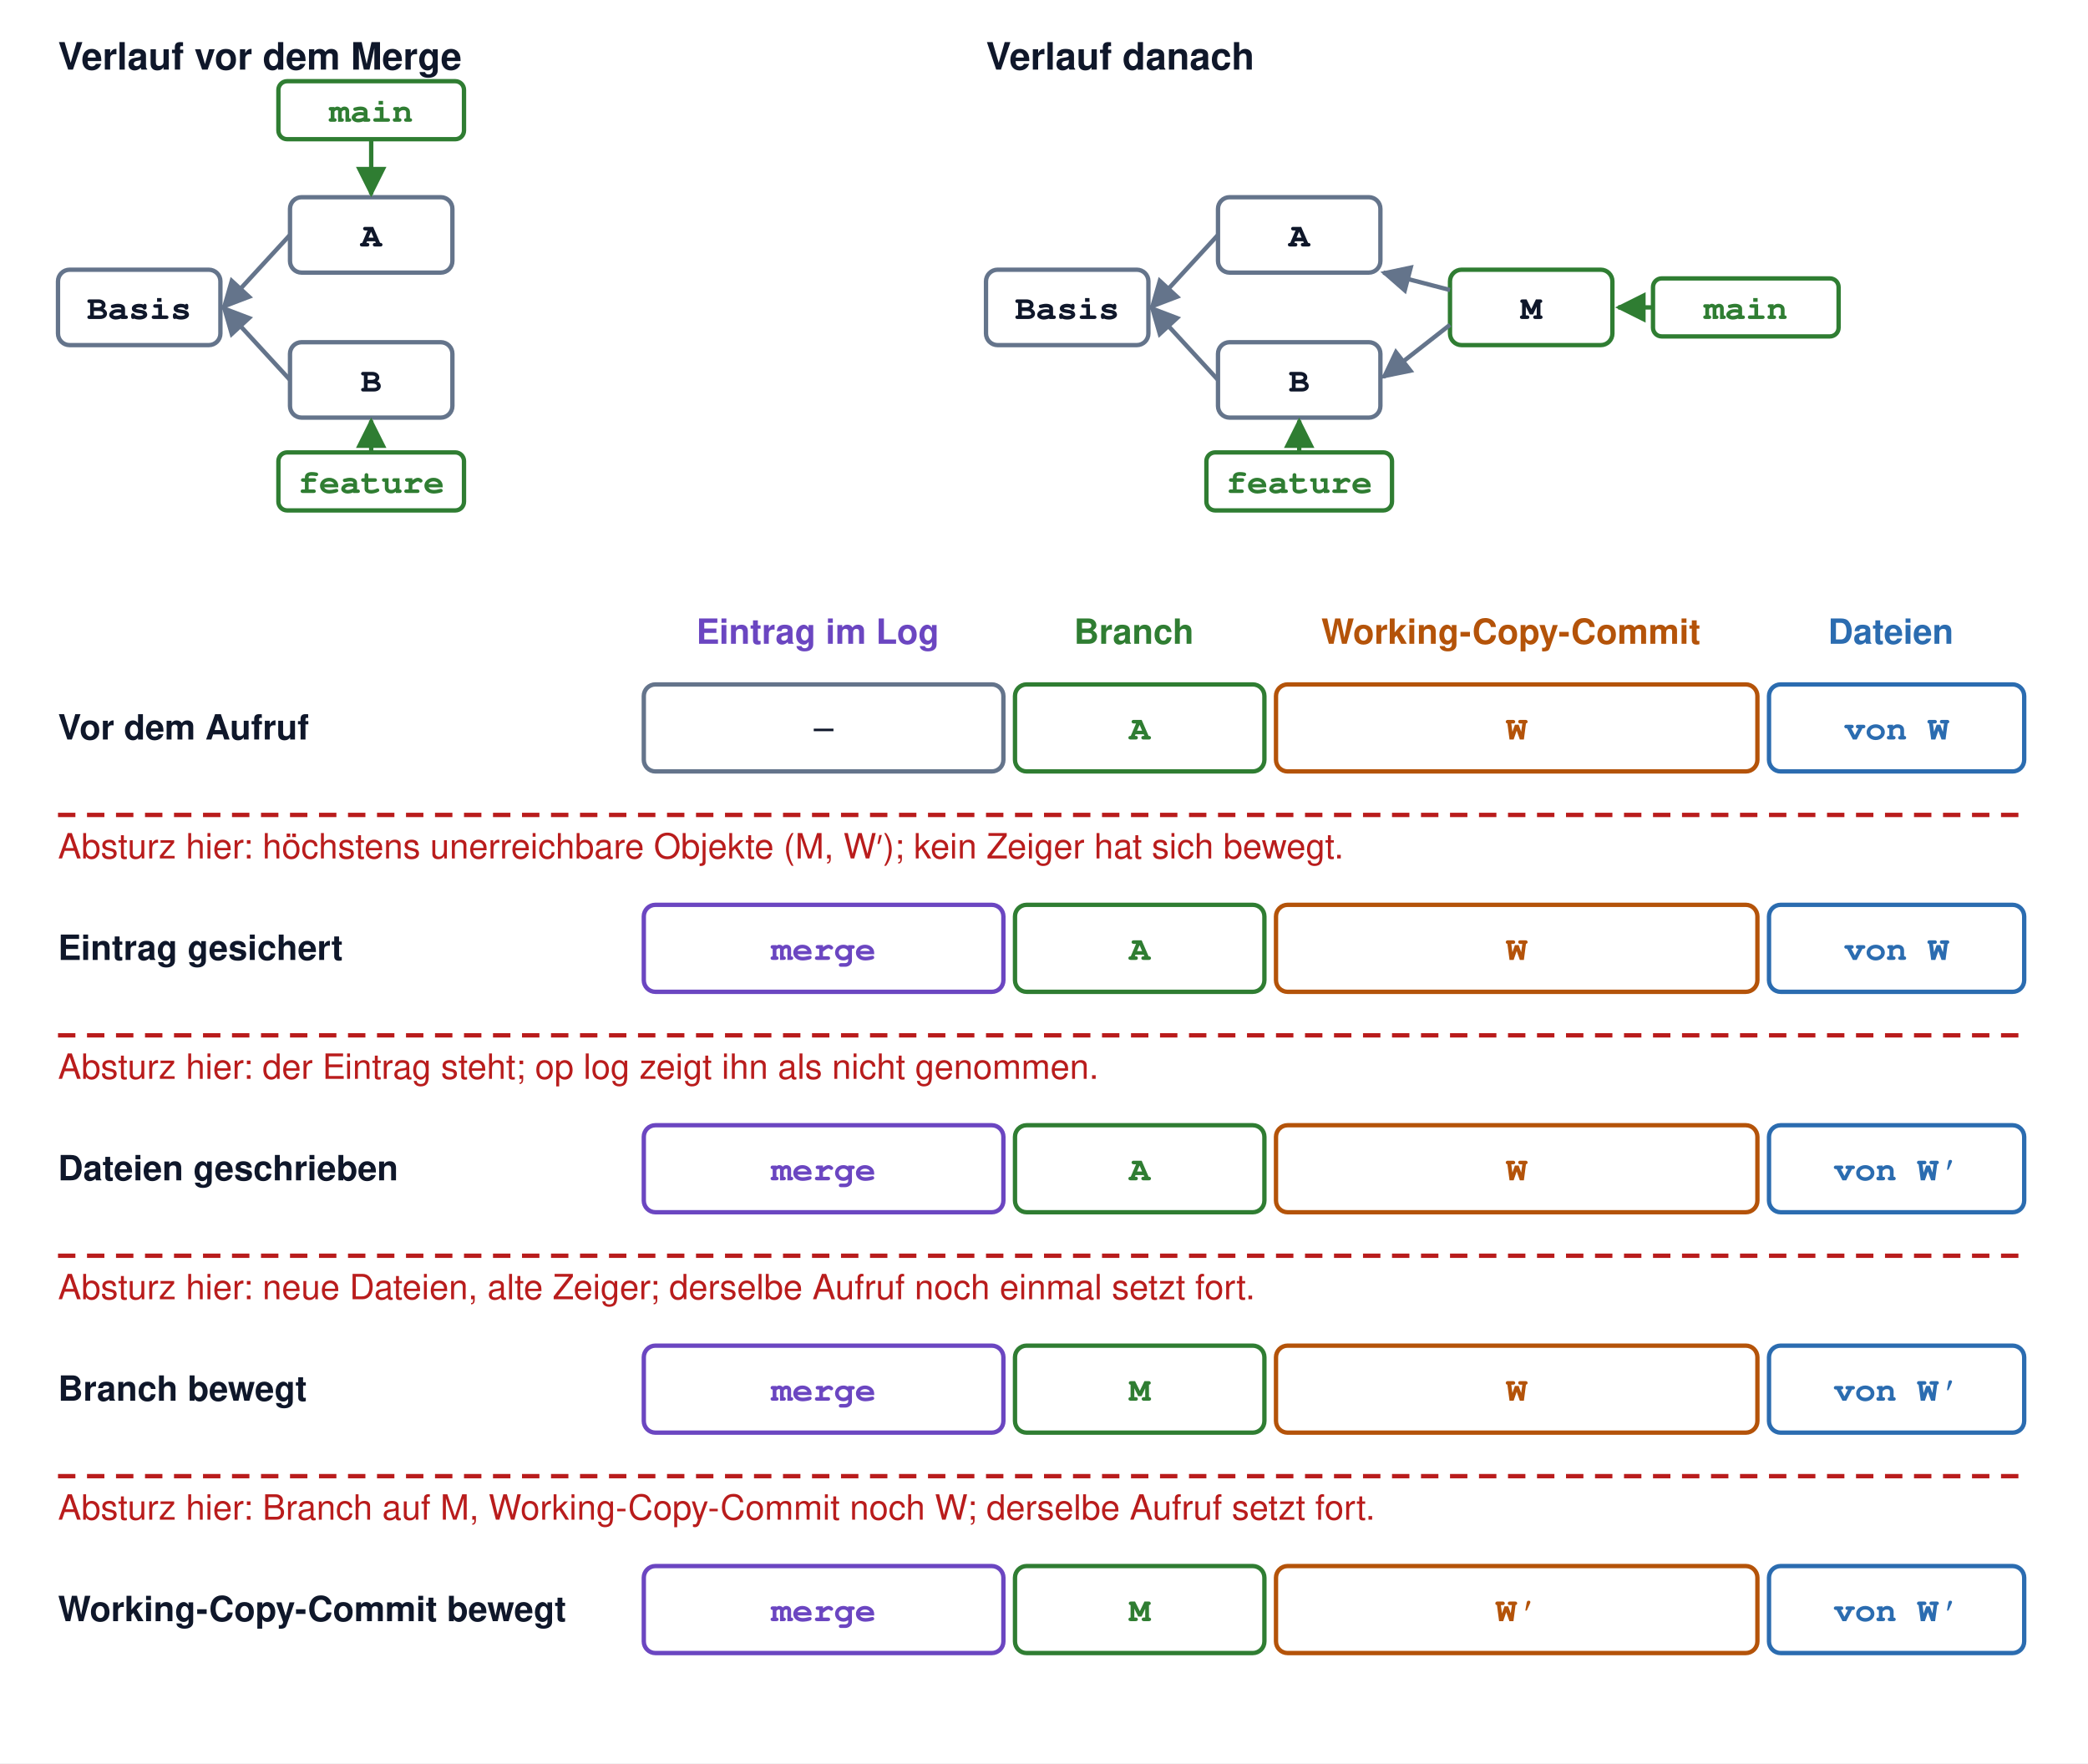
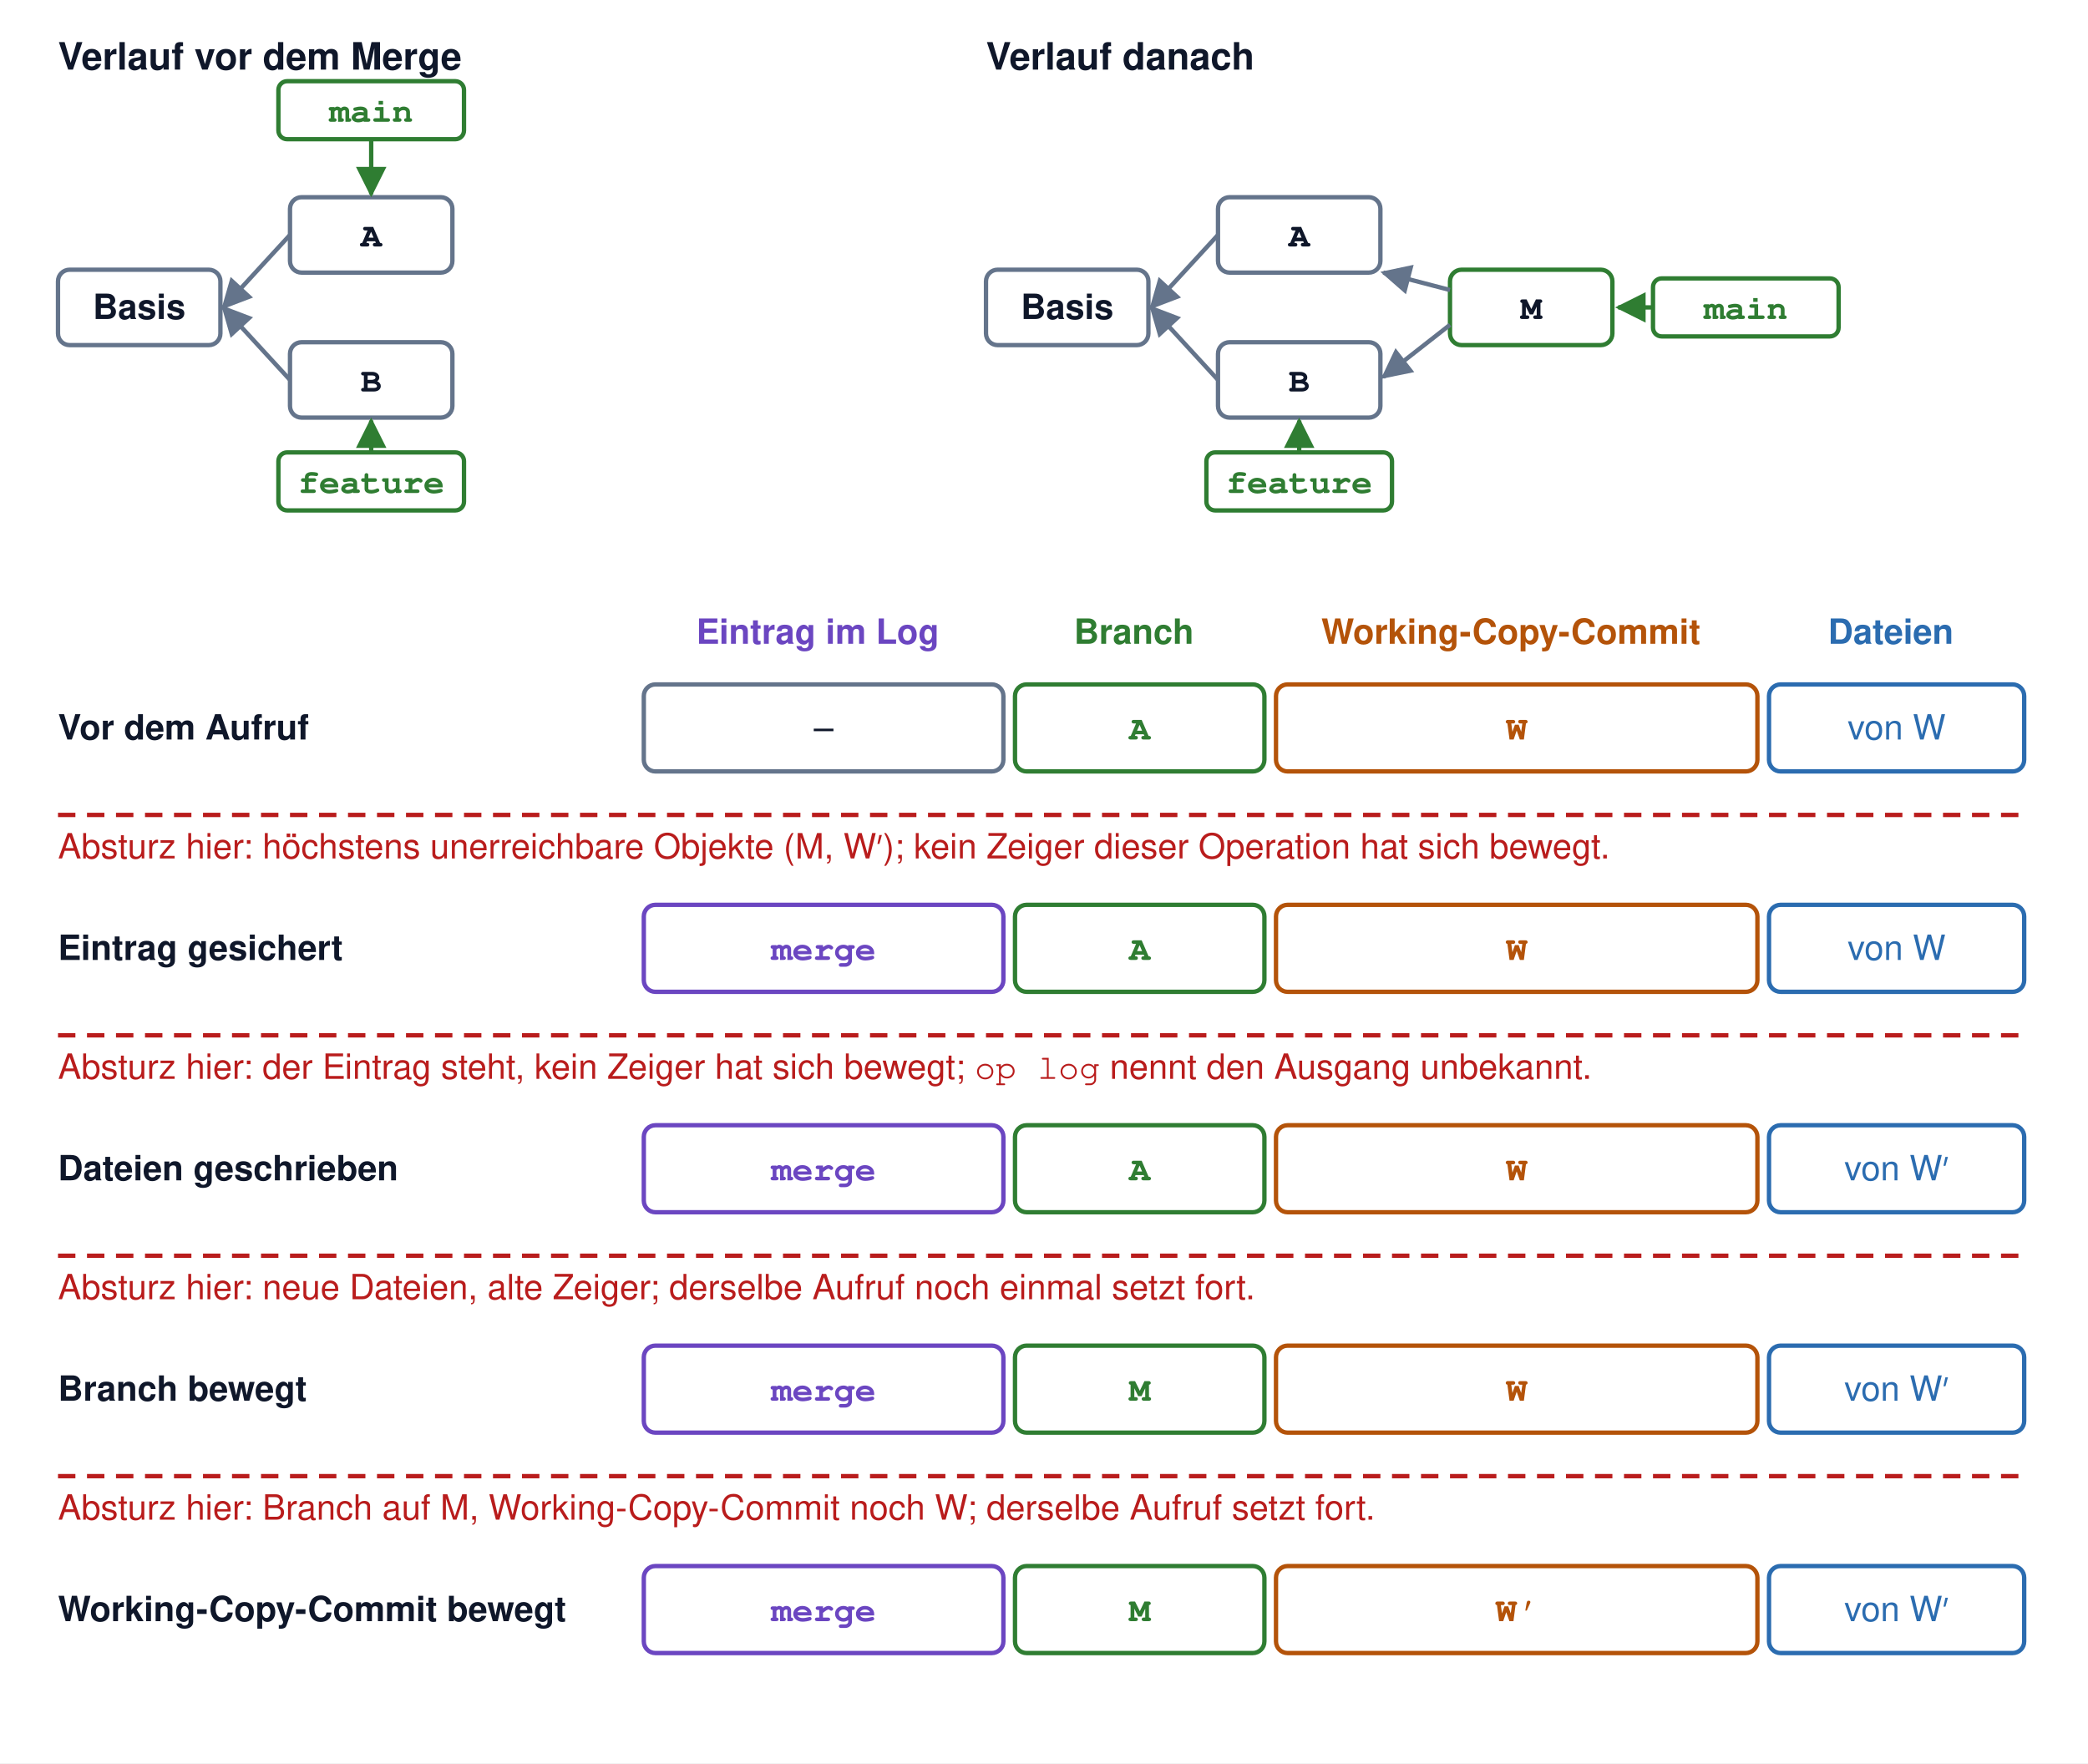
<svg xmlns="http://www.w3.org/2000/svg" viewBox="0 0 720 608" font-family="Helvetica, Arial, sans-serif">
  <defs>
    <marker id="arrow-slate" viewBox="0 0 10 10" refX="9" refY="5" markerWidth="7" markerHeight="7" orient="auto">
      <path d="M0,0 L10,5 L0,10 z" fill="#64748B" />
    </marker>
    <marker id="arrow-green" viewBox="0 0 10 10" refX="9" refY="5" markerWidth="7" markerHeight="7" orient="auto">
      <path d="M0,0 L10,5 L0,10 z" fill="#2F7D32" />
    </marker>
    <marker id="arrow-blue" viewBox="0 0 10 10" refX="9" refY="5" markerWidth="7" markerHeight="7" orient="auto">
      <path d="M0,0 L10,5 L0,10 z" fill="#2B6CB0" />
    </marker>
    <marker id="arrow-orange" viewBox="0 0 10 10" refX="9" refY="5" markerWidth="7" markerHeight="7" orient="auto">
      <path d="M0,0 L10,5 L0,10 z" fill="#B45309" />
    </marker>
    <marker id="arrow-purple" viewBox="0 0 10 10" refX="9" refY="5" markerWidth="7" markerHeight="7" orient="auto">
      <path d="M0,0 L10,5 L0,10 z" fill="#6B46C1" />
    </marker>
  </defs>
  <rect x="0" y="0" width="720" height="608" fill="#FFFFFF" />
  <text x="20" y="24" font-size="13" font-weight="bold" fill="#0F172A">Verlauf vor dem Merge</text>
  <text x="340" y="24" font-size="13" font-weight="bold" fill="#0F172A">Verlauf danach</text>
  <rect x="20" y="93" width="56" height="26" rx="4" stroke="#64748B" stroke-width="1.5" fill="#FFFFFF" />
-   <text x="48.0" y="110" font-size="12" font-family="Courier, monospace" font-weight="bold" text-anchor="middle" fill="#0F172A">Basis</text>
+   <text x="48.0" y="110" font-size="12" font-weight="bold" text-anchor="middle" fill="#0F172A">Basis</text>
  <rect x="100" y="68" width="56" height="26" rx="4" stroke="#64748B" stroke-width="1.5" fill="#FFFFFF" />
  <text x="128.0" y="85" font-size="12" font-family="Courier, monospace" font-weight="bold" text-anchor="middle" fill="#0F172A">A</text>
  <rect x="100" y="118" width="56" height="26" rx="4" stroke="#64748B" stroke-width="1.5" fill="#FFFFFF" />
  <text x="128.0" y="135" font-size="12" font-family="Courier, monospace" font-weight="bold" text-anchor="middle" fill="#0F172A">B</text>
  <line x1="100" y1="81" x2="77" y2="106" stroke="#64748B" stroke-width="1.5" marker-end="url(#arrow-slate)" />
  <line x1="100" y1="131" x2="77" y2="106" stroke="#64748B" stroke-width="1.5" marker-end="url(#arrow-slate)" />
  <rect x="96" y="156" width="64" height="20" rx="3" stroke="#2F7D32" stroke-width="1.5" fill="#FFFFFF" />
  <text x="128.0" y="170" font-size="12" font-family="Courier, monospace" font-weight="bold" text-anchor="middle" fill="#2F7D32">feature</text>
  <line x1="128" y1="156" x2="128" y2="145" stroke="#2F7D32" stroke-width="1.5" marker-end="url(#arrow-green)" />
  <rect x="96" y="28" width="64" height="20" rx="3" stroke="#2F7D32" stroke-width="1.5" fill="#FFFFFF" />
  <text x="128.0" y="42" font-size="12" font-family="Courier, monospace" font-weight="bold" text-anchor="middle" fill="#2F7D32">main</text>
  <line x1="128" y1="48" x2="128" y2="67" stroke="#2F7D32" stroke-width="1.5" marker-end="url(#arrow-green)" />
  <rect x="340" y="93" width="56" height="26" rx="4" stroke="#64748B" stroke-width="1.5" fill="#FFFFFF" />
-   <text x="368.0" y="110" font-size="12" font-family="Courier, monospace" font-weight="bold" text-anchor="middle" fill="#0F172A">Basis</text>
+   <text x="368.0" y="110" font-size="12" font-weight="bold" text-anchor="middle" fill="#0F172A">Basis</text>
  <rect x="420" y="68" width="56" height="26" rx="4" stroke="#64748B" stroke-width="1.5" fill="#FFFFFF" />
  <text x="448.0" y="85" font-size="12" font-family="Courier, monospace" font-weight="bold" text-anchor="middle" fill="#0F172A">A</text>
  <rect x="420" y="118" width="56" height="26" rx="4" stroke="#64748B" stroke-width="1.5" fill="#FFFFFF" />
  <text x="448.0" y="135" font-size="12" font-family="Courier, monospace" font-weight="bold" text-anchor="middle" fill="#0F172A">B</text>
  <line x1="420" y1="81" x2="397" y2="106" stroke="#64748B" stroke-width="1.5" marker-end="url(#arrow-slate)" />
  <line x1="420" y1="131" x2="397" y2="106" stroke="#64748B" stroke-width="1.5" marker-end="url(#arrow-slate)" />
  <rect x="416" y="156" width="64" height="20" rx="3" stroke="#2F7D32" stroke-width="1.5" fill="#FFFFFF" />
  <text x="448.0" y="170" font-size="12" font-family="Courier, monospace" font-weight="bold" text-anchor="middle" fill="#2F7D32">feature</text>
  <line x1="448" y1="156" x2="448" y2="145" stroke="#2F7D32" stroke-width="1.5" marker-end="url(#arrow-green)" />
  <rect x="500" y="93" width="56" height="26" rx="4" stroke="#2F7D32" stroke-width="1.5" fill="#FFFFFF" />
  <text x="528.0" y="110" font-size="12" font-family="Courier, monospace" font-weight="bold" text-anchor="middle" fill="#0F172A">M</text>
  <line x1="500" y1="100" x2="477" y2="94" stroke="#64748B" stroke-width="1.5" marker-end="url(#arrow-slate)" />
  <line x1="500" y1="112" x2="477" y2="130" stroke="#64748B" stroke-width="1.5" marker-end="url(#arrow-slate)" />
  <rect x="570" y="96" width="64" height="20" rx="3" stroke="#2F7D32" stroke-width="1.5" fill="#FFFFFF" />
  <text x="602.0" y="110" font-size="12" font-family="Courier, monospace" font-weight="bold" text-anchor="middle" fill="#2F7D32">main</text>
  <line x1="570" y1="106" x2="558" y2="106" stroke="#2F7D32" stroke-width="1.5" marker-end="url(#arrow-green)" />
  <text x="282.0" y="222" font-size="12" font-weight="bold" text-anchor="middle" fill="#6B46C1">Eintrag im Log</text>
  <text x="391.0" y="222" font-size="12" font-weight="bold" text-anchor="middle" fill="#2F7D32">Branch</text>
  <text x="521.0" y="222" font-size="12" font-weight="bold" text-anchor="middle" fill="#B45309">Working-Copy-Commit</text>
  <text x="652.0" y="222" font-size="12" font-weight="bold" text-anchor="middle" fill="#2B6CB0">Dateien</text>
  <text x="20" y="255.0" font-size="12" font-weight="bold" fill="#0F172A">Vor dem Aufruf</text>
  <rect x="222" y="236" width="124" height="30" rx="4" stroke="#64748B" stroke-width="1.5" fill="#FFFFFF" />
  <text x="284.0" y="255.0" font-size="12" text-anchor="middle" fill="#0F172A">–</text>
  <rect x="350" y="236" width="86" height="30" rx="4" stroke="#2F7D32" stroke-width="1.5" fill="#FFFFFF" />
  <text x="393.0" y="255.0" font-size="12" font-family="Courier, monospace" font-weight="bold" text-anchor="middle" fill="#2F7D32">A</text>
  <rect x="440" y="236" width="166" height="30" rx="4" stroke="#B45309" stroke-width="1.5" fill="#FFFFFF" />
  <text x="523.0" y="255.0" font-size="12" font-family="Courier, monospace" font-weight="bold" text-anchor="middle" fill="#B45309">W</text>
  <rect x="610" y="236" width="88" height="30" rx="4" stroke="#2B6CB0" stroke-width="1.5" fill="#FFFFFF" />
-   <text x="654.0" y="255.0" font-size="12" font-family="Courier, monospace" font-weight="bold" text-anchor="middle" fill="#2B6CB0">von W</text>
+   <text x="654.0" y="255.0" font-size="12" text-anchor="middle" fill="#2B6CB0">von W</text>
  <line x1="20" y1="281.0" x2="700" y2="281.0" stroke="#B91C1C" stroke-width="1.5" stroke-dasharray="6 4" />
-   <text x="20" y="296.0" font-size="12" fill="#B91C1C">Absturz hier: höchstens unerreichbare Objekte (M, W′); kein Zeiger hat sich bewegt.</text>
+   <text x="20" y="296.0" font-size="12" fill="#B91C1C">Absturz hier: höchstens unerreichbare Objekte (M, W′); kein Zeiger dieser Operation hat sich bewegt.</text>
  <text x="20" y="331.0" font-size="12" font-weight="bold" fill="#0F172A">Eintrag gesichert</text>
  <rect x="222" y="312" width="124" height="30" rx="4" stroke="#6B46C1" stroke-width="1.5" fill="#FFFFFF" />
  <text x="284.0" y="331.0" font-size="12" font-family="Courier, monospace" font-weight="bold" text-anchor="middle" fill="#6B46C1">merge</text>
  <rect x="350" y="312" width="86" height="30" rx="4" stroke="#2F7D32" stroke-width="1.5" fill="#FFFFFF" />
  <text x="393.0" y="331.0" font-size="12" font-family="Courier, monospace" font-weight="bold" text-anchor="middle" fill="#2F7D32">A</text>
  <rect x="440" y="312" width="166" height="30" rx="4" stroke="#B45309" stroke-width="1.5" fill="#FFFFFF" />
  <text x="523.0" y="331.0" font-size="12" font-family="Courier, monospace" font-weight="bold" text-anchor="middle" fill="#B45309">W</text>
  <rect x="610" y="312" width="88" height="30" rx="4" stroke="#2B6CB0" stroke-width="1.5" fill="#FFFFFF" />
-   <text x="654.0" y="331.0" font-size="12" font-family="Courier, monospace" font-weight="bold" text-anchor="middle" fill="#2B6CB0">von W</text>
+   <text x="654.0" y="331.0" font-size="12" text-anchor="middle" fill="#2B6CB0">von W</text>
  <line x1="20" y1="357.0" x2="700" y2="357.0" stroke="#B91C1C" stroke-width="1.5" stroke-dasharray="6 4" />
-   <text x="20" y="372.0" font-size="12" fill="#B91C1C">Absturz hier: der Eintrag steht; op log zeigt ihn als nicht genommen.</text>
+   <text x="20" y="372.0" font-size="12" fill="#B91C1C">Absturz hier: der Eintrag steht, kein Zeiger hat sich bewegt; <tspan font-family="Courier, monospace">op log</tspan> nennt den Ausgang unbekannt.</text>
  <text x="20" y="407.0" font-size="12" font-weight="bold" fill="#0F172A">Dateien geschrieben</text>
  <rect x="222" y="388" width="124" height="30" rx="4" stroke="#6B46C1" stroke-width="1.5" fill="#FFFFFF" />
  <text x="284.0" y="407.0" font-size="12" font-family="Courier, monospace" font-weight="bold" text-anchor="middle" fill="#6B46C1">merge</text>
  <rect x="350" y="388" width="86" height="30" rx="4" stroke="#2F7D32" stroke-width="1.5" fill="#FFFFFF" />
  <text x="393.0" y="407.0" font-size="12" font-family="Courier, monospace" font-weight="bold" text-anchor="middle" fill="#2F7D32">A</text>
  <rect x="440" y="388" width="166" height="30" rx="4" stroke="#B45309" stroke-width="1.5" fill="#FFFFFF" />
  <text x="523.0" y="407.0" font-size="12" font-family="Courier, monospace" font-weight="bold" text-anchor="middle" fill="#B45309">W</text>
  <rect x="610" y="388" width="88" height="30" rx="4" stroke="#2B6CB0" stroke-width="1.5" fill="#FFFFFF" />
-   <text x="654.0" y="407.0" font-size="12" font-family="Courier, monospace" font-weight="bold" text-anchor="middle" fill="#2B6CB0">von W′</text>
+   <text x="654.0" y="407.0" font-size="12" text-anchor="middle" fill="#2B6CB0">von W′</text>
  <line x1="20" y1="433.0" x2="700" y2="433.0" stroke="#B91C1C" stroke-width="1.5" stroke-dasharray="6 4" />
  <text x="20" y="448.0" font-size="12" fill="#B91C1C">Absturz hier: neue Dateien, alte Zeiger; derselbe Aufruf noch einmal setzt fort.</text>
  <text x="20" y="483.0" font-size="12" font-weight="bold" fill="#0F172A">Branch bewegt</text>
  <rect x="222" y="464" width="124" height="30" rx="4" stroke="#6B46C1" stroke-width="1.5" fill="#FFFFFF" />
  <text x="284.0" y="483.0" font-size="12" font-family="Courier, monospace" font-weight="bold" text-anchor="middle" fill="#6B46C1">merge</text>
  <rect x="350" y="464" width="86" height="30" rx="4" stroke="#2F7D32" stroke-width="1.5" fill="#FFFFFF" />
  <text x="393.0" y="483.0" font-size="12" font-family="Courier, monospace" font-weight="bold" text-anchor="middle" fill="#2F7D32">M</text>
  <rect x="440" y="464" width="166" height="30" rx="4" stroke="#B45309" stroke-width="1.5" fill="#FFFFFF" />
  <text x="523.0" y="483.0" font-size="12" font-family="Courier, monospace" font-weight="bold" text-anchor="middle" fill="#B45309">W</text>
  <rect x="610" y="464" width="88" height="30" rx="4" stroke="#2B6CB0" stroke-width="1.5" fill="#FFFFFF" />
-   <text x="654.0" y="483.0" font-size="12" font-family="Courier, monospace" font-weight="bold" text-anchor="middle" fill="#2B6CB0">von W′</text>
+   <text x="654.0" y="483.0" font-size="12" text-anchor="middle" fill="#2B6CB0">von W′</text>
  <line x1="20" y1="509.0" x2="700" y2="509.0" stroke="#B91C1C" stroke-width="1.5" stroke-dasharray="6 4" />
  <text x="20" y="524.0" font-size="12" fill="#B91C1C">Absturz hier: Branch auf M, Working-Copy-Commit noch W; derselbe Aufruf setzt fort.</text>
  <text x="20" y="559.0" font-size="12" font-weight="bold" fill="#0F172A">Working-Copy-Commit bewegt</text>
  <rect x="222" y="540" width="124" height="30" rx="4" stroke="#6B46C1" stroke-width="1.5" fill="#FFFFFF" />
  <text x="284.0" y="559.0" font-size="12" font-family="Courier, monospace" font-weight="bold" text-anchor="middle" fill="#6B46C1">merge</text>
  <rect x="350" y="540" width="86" height="30" rx="4" stroke="#2F7D32" stroke-width="1.5" fill="#FFFFFF" />
  <text x="393.0" y="559.0" font-size="12" font-family="Courier, monospace" font-weight="bold" text-anchor="middle" fill="#2F7D32">M</text>
  <rect x="440" y="540" width="166" height="30" rx="4" stroke="#B45309" stroke-width="1.5" fill="#FFFFFF" />
  <text x="523.0" y="559.0" font-size="12" font-family="Courier, monospace" font-weight="bold" text-anchor="middle" fill="#B45309">W′</text>
  <rect x="610" y="540" width="88" height="30" rx="4" stroke="#2B6CB0" stroke-width="1.5" fill="#FFFFFF" />
-   <text x="654.0" y="559.0" font-size="12" font-family="Courier, monospace" font-weight="bold" text-anchor="middle" fill="#2B6CB0">von W′</text>
+   <text x="654.0" y="559.0" font-size="12" text-anchor="middle" fill="#2B6CB0">von W′</text>
</svg>
